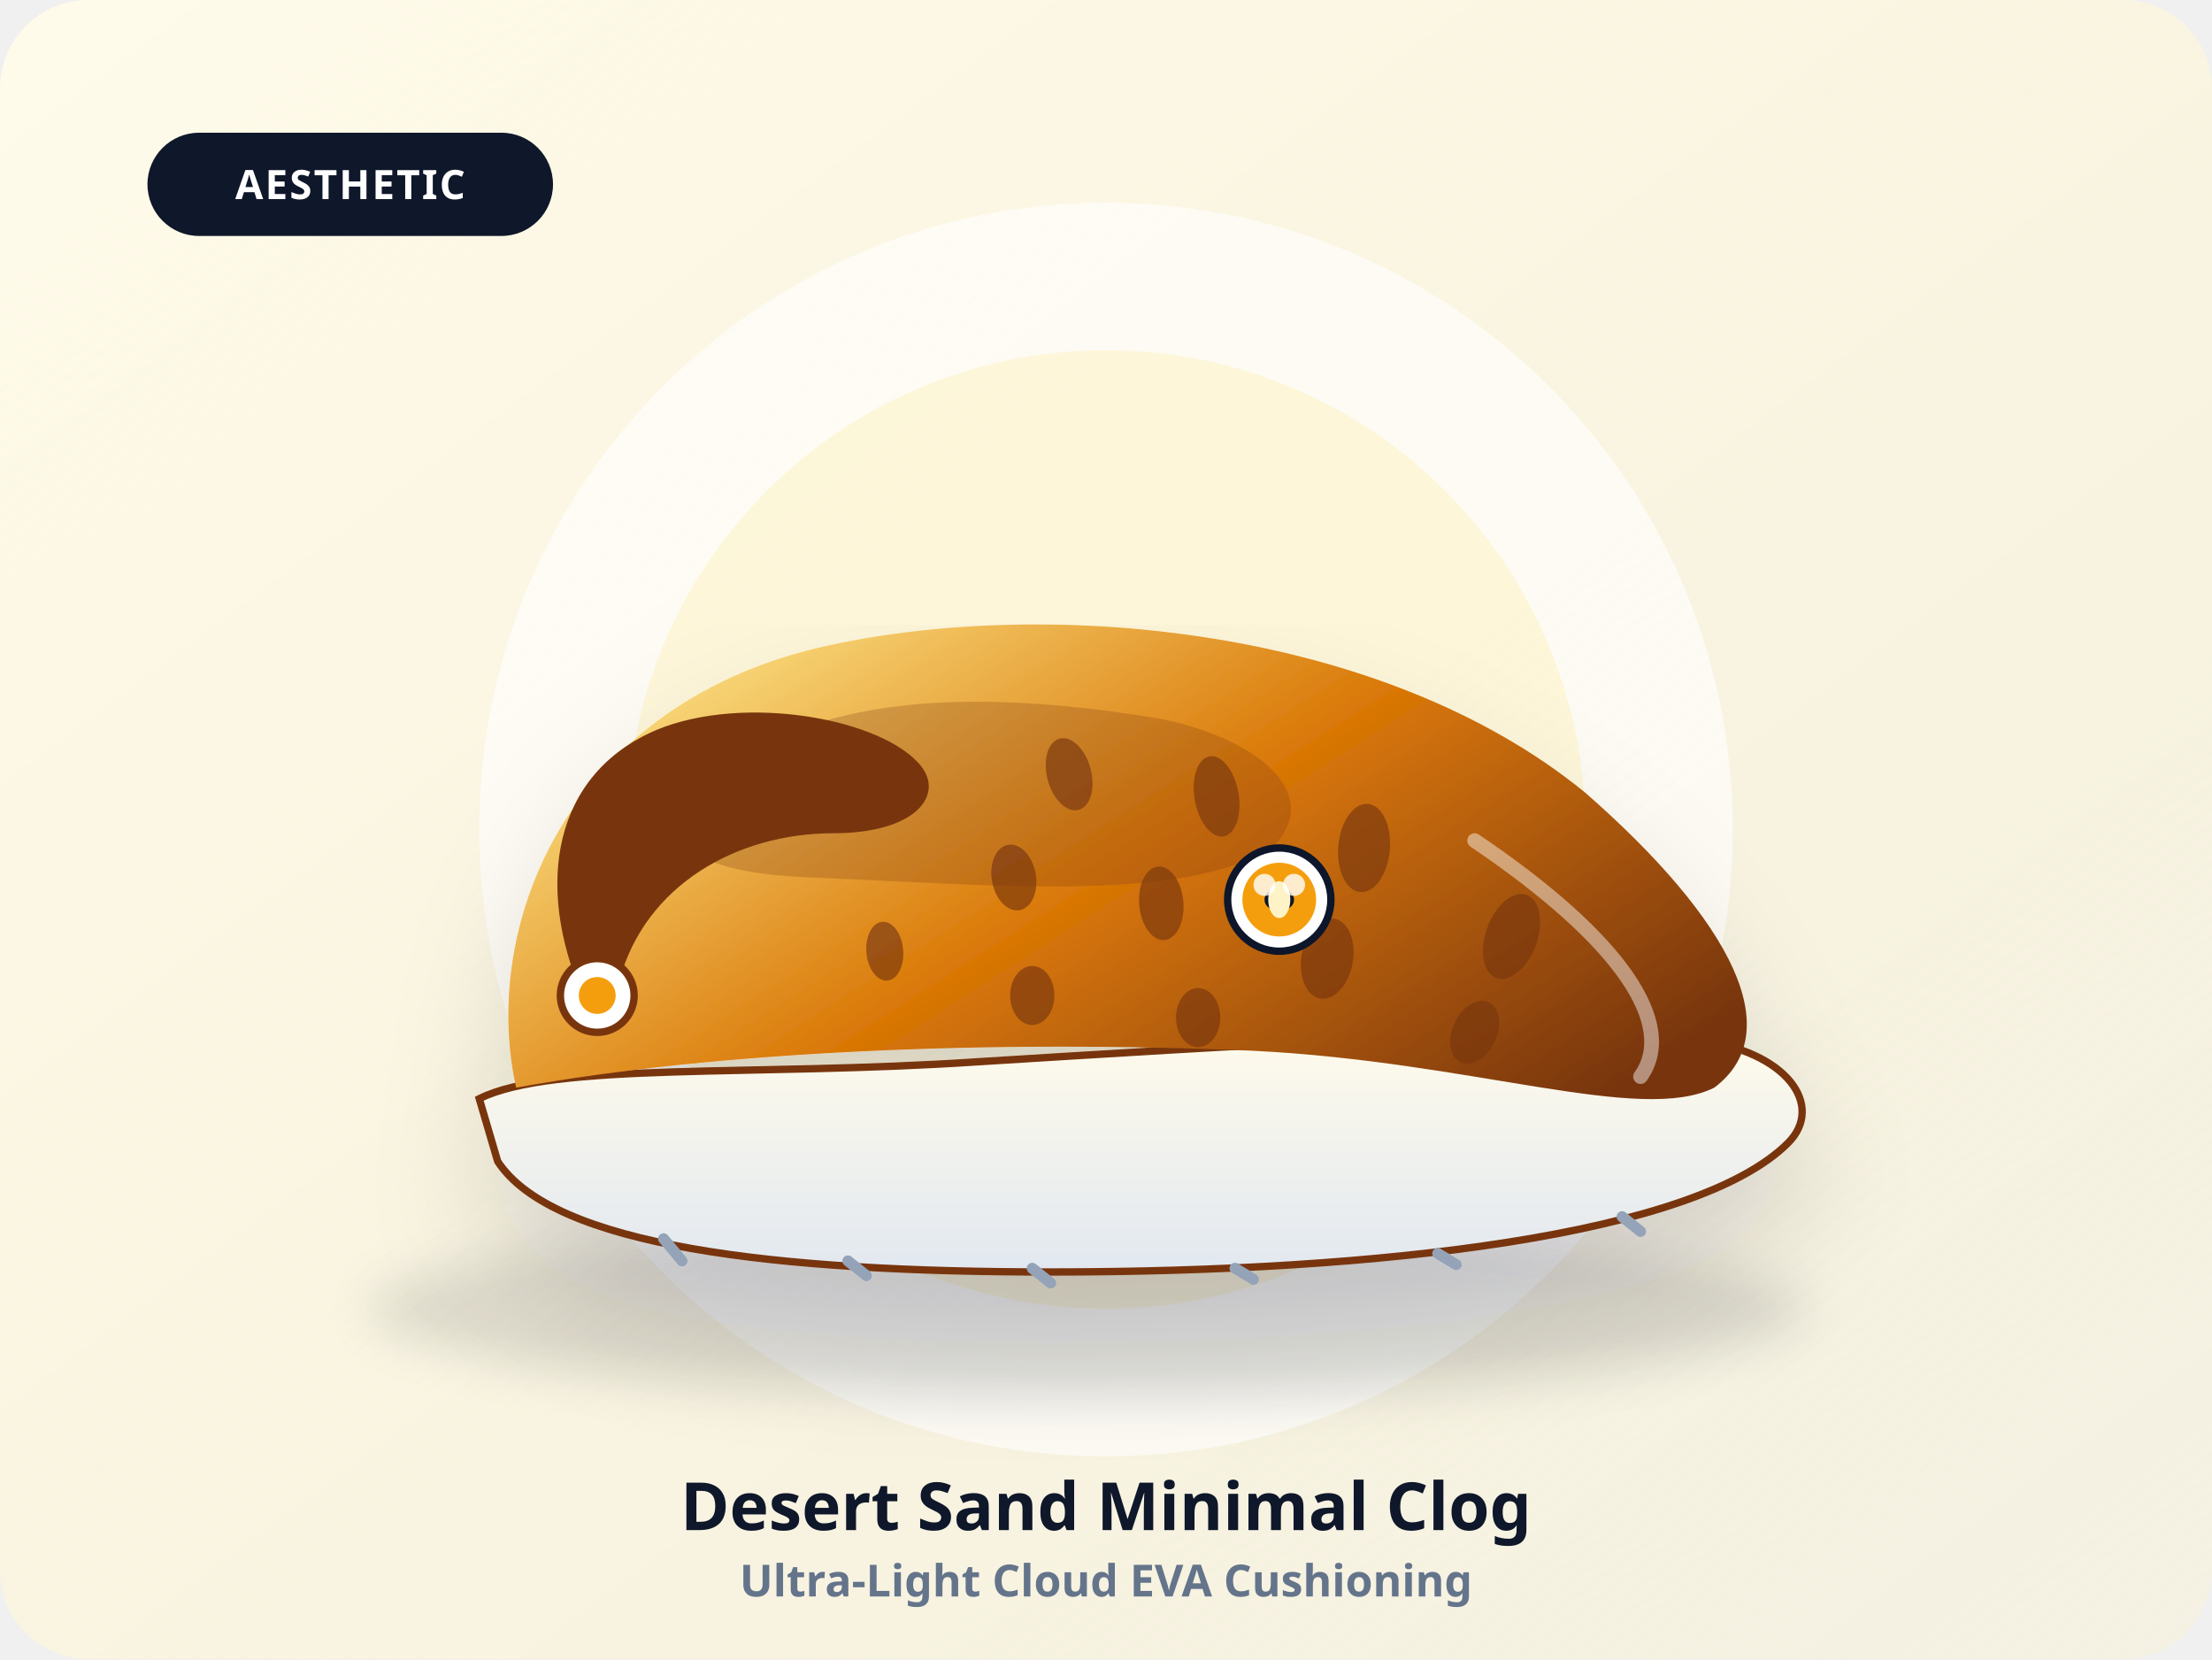
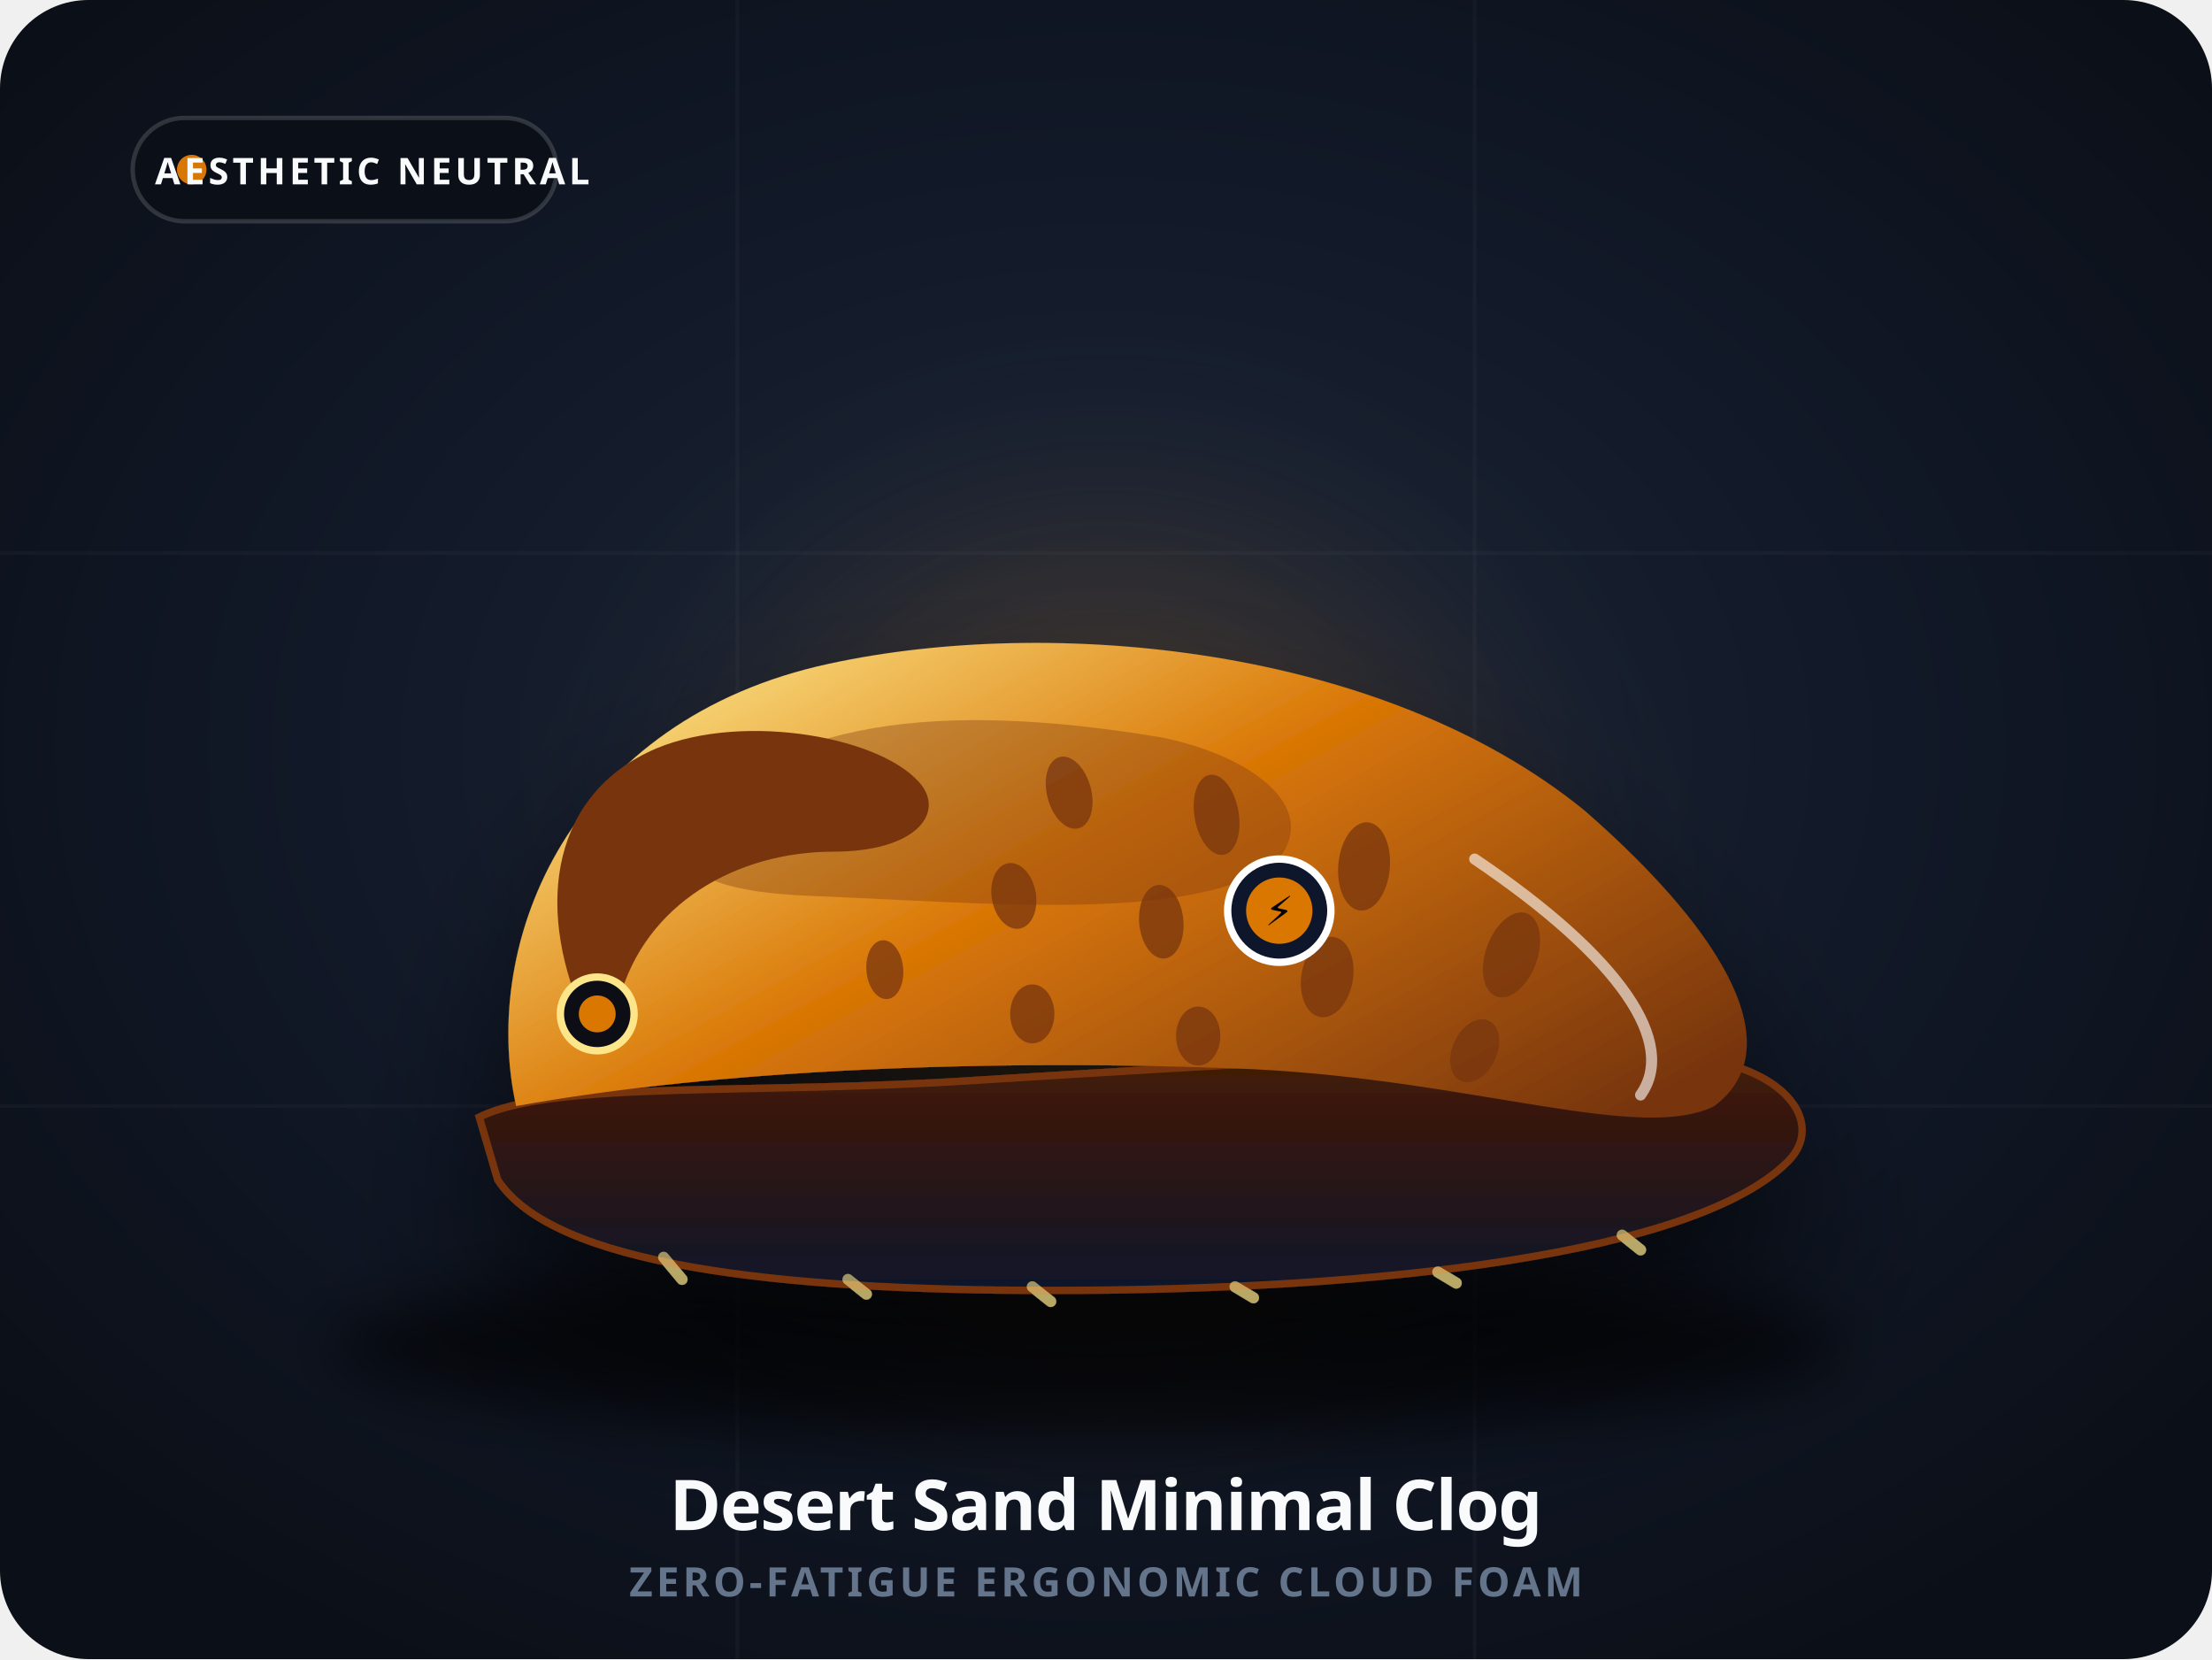
<svg xmlns="http://www.w3.org/2000/svg" viewBox="0 0 600 450" width="100%" height="100%">
  <defs>
-     <linearGradient id="bgGrad" x1="0%" y1="0%" x2="100%" y2="100%">
-       <stop offset="0%" stop-color="#FFFBEB" />
-       <stop offset="100%" stop-color="#FEF3C7" stop-opacity="0.3" />
-     </linearGradient>
-     <linearGradient id="clogBody" x1="0%" y1="20%" x2="100%" y2="80%">
+     <radialGradient id="studioDark" cx="50%" cy="45%" r="65%">
+       <stop offset="0%" stop-color="#1E293B" />
+       <stop offset="55%" stop-color="#111827" />
+       <stop offset="100%" stop-color="#0B0F17" />
+     </radialGradient>
+     <radialGradient id="neonHalo" cx="50%" cy="55%" r="50%">
+       <stop offset="0%" stop-color="#D97706" stop-opacity="0.35" />
+       <stop offset="60%" stop-color="#D97706" stop-opacity="0.08" />
+       <stop offset="100%" stop-color="#0B0F17" stop-opacity="0" />
+     </radialGradient>
+     <linearGradient id="clogBody" x1="0%" y1="15%" x2="100%" y2="85%">
      <stop offset="0%" stop-color="#FDE68A" />
-       <stop offset="50%" stop-color="#D97706" />
+       <stop offset="45%" stop-color="#D97706" />
      <stop offset="100%" stop-color="#78350F" />
    </linearGradient>
    <linearGradient id="soleGrad" x1="0%" y1="0%" x2="0%" y2="100%">
-       <stop offset="0%" stop-color="#FFFBEB" />
-       <stop offset="100%" stop-color="#E2E8F0" />
+       <stop offset="0%" stop-color="#451A03" />
+       <stop offset="100%" stop-color="#0F172A" />
    </linearGradient>
-     <filter id="shadow" x="-10%" y="-10%" width="130%" height="140%">
-       <feDropShadow dx="0" dy="18" stdDeviation="16" flood-color="#0F172A" flood-opacity="0.14" />
+     <filter id="floatShadow" x="-20%" y="-20%" width="140%" height="150%">
+       <feDropShadow dx="0" dy="24" stdDeviation="20" flood-color="#000000" flood-opacity="0.65" />
    </filter>
  </defs>
-   <rect width="600" height="450" fill="url(#bgGrad)" rx="24" />
-   <circle cx="300" cy="225" r="170" fill="#FFFFFF" opacity="0.6" />
-   <circle cx="300" cy="225" r="130" fill="#FDE68A" opacity="0.25" />
-   <g transform="translate(40, 36)">
-     <rect width="110" height="28" rx="14" fill="#0F172A" />
-     <text x="55" y="18" fill="#FFFFFF" font-family="'Plus Jakarta Sans', system-ui, sans-serif" font-size="11" font-weight="700" text-anchor="middle" letter-spacing="0.5">AESTHETIC</text>
+   <rect width="600" height="450" fill="url(#studioDark)" rx="24" />
+   <g stroke="rgba(255, 255, 255, 0.03)" stroke-width="1">
+     <line x1="0" y1="150" x2="600" y2="150" />
+     <line x1="0" y1="300" x2="600" y2="300" />
+     <line x1="200" y1="0" x2="200" y2="450" />
+     <line x1="400" y1="0" x2="400" y2="450" />
  </g>
-   <ellipse cx="295" cy="355" rx="195" ry="24" fill="#0F172A" opacity="0.12" filter="blur(6px)" />
-   <g filter="url(#shadow)" transform="translate(10, 0)">
+   <circle cx="300" cy="235" r="170" fill="url(#neonHalo)" />
+   <g transform="translate(36, 32)">
+     <rect width="115" height="28" rx="14" fill="#0B0F17" stroke="rgba(255, 255, 255, 0.15)" stroke-width="1.2" />
+     <circle cx="16" cy="14" r="4" fill="#D97706" />
+     <text x="65" y="18" fill="#F8FAFC" font-family="'Outfit', sans-serif" font-size="10" font-weight="800" text-anchor="middle" letter-spacing="1">AESTHETIC NEUTRAL</text>
+   </g>
+   <ellipse cx="295" cy="365" rx="205" ry="24" fill="#000000" opacity="0.6" filter="blur(8px)" />
+   <g filter="url(#floatShadow)" transform="translate(10, 5)">
    <path d="M 125 315               C 140 338, 200 345, 275 345               C 365 345, 450 335, 475 310               C 485 300, 475 285, 450 282               C 410 278, 320 284, 255 288               C 195 292, 140 288, 120 298               Z" fill="url(#soleGrad)" stroke="#78350F" stroke-width="2" />
-     <path d="M 170 336 L 175 342 M 220 342 L 225 346 M 270 344 L 275 348 M 325 344 L 330 347 M 380 340 L 385 343 M 430 330 L 435 334" stroke="#94A3B8" stroke-width="3" stroke-linecap="round" />
+     <path d="M 170 336 L 175 342 M 220 342 L 225 346 M 270 344 L 275 348 M 325 344 L 330 347 M 380 340 L 385 343 M 430 330 L 435 334" stroke="#FDE68A" stroke-width="3" stroke-linecap="round" opacity="0.6" />
    <path d="M 130 295               C 120 250, 145 190, 215 175               C 275 162, 365 170, 420 215               C 460 250, 475 280, 455 295               C 435 305, 390 288, 330 285               C 260 282, 185 285, 130 295 Z" fill="url(#clogBody)" />
-     <path d="M 175 220               C 200 190, 245 185, 305 195               C 330 200, 350 215, 335 230               C 310 245, 260 240, 210 238               C 185 237, 172 232, 175 220 Z" fill="#78350F" opacity="0.25" />
+     <path d="M 175 220               C 200 190, 245 185, 305 195               C 330 200, 350 215, 335 230               C 310 245, 260 240, 210 238               C 185 237, 172 232, 175 220 Z" fill="#78350F" opacity="0.35" />
    <path d="M 148 270               C 135 240, 140 210, 168 198               C 192 188, 230 195, 240 208               C 246 216, 238 226, 216 226               C 190 226, 165 240, 158 266 Z" fill="#78350F" />
-     <circle cx="152" cy="270" r="10" fill="#FFFFFF" stroke="#78350F" stroke-width="2" />
-     <circle cx="152" cy="270" r="5" fill="#F59E0B" />
-     <ellipse cx="280" cy="210" rx="6" ry="10" fill="#78350F" opacity="0.65" transform="rotate(-15 280 210)" />
-     <ellipse cx="320" cy="216" rx="6" ry="11" fill="#78350F" opacity="0.65" transform="rotate(-10 320 216)" />
-     <ellipse cx="360" cy="230" rx="7" ry="12" fill="#78350F" opacity="0.65" transform="rotate(5 360 230)" />
-     <ellipse cx="400" cy="254" rx="7" ry="12" fill="#78350F" opacity="0.65" transform="rotate(20 400 254)" />
-     <ellipse cx="265" cy="238" rx="6" ry="9" fill="#78350F" opacity="0.65" transform="rotate(-10 265 238)" />
-     <ellipse cx="305" cy="245" rx="6" ry="10" fill="#78350F" opacity="0.65" transform="rotate(-5 305 245)" />
-     <ellipse cx="350" cy="260" rx="7" ry="11" fill="#78350F" opacity="0.65" transform="rotate(10 350 260)" />
-     <ellipse cx="390" cy="280" rx="6" ry="9" fill="#78350F" opacity="0.65" transform="rotate(25 390 280)" />
-     <ellipse cx="230" cy="258" rx="5" ry="8" fill="#78350F" opacity="0.65" transform="rotate(-5 230 258)" />
-     <ellipse cx="270" cy="270" rx="6" ry="8" fill="#78350F" opacity="0.65" />
-     <ellipse cx="315" cy="276" rx="6" ry="8" fill="#78350F" opacity="0.65" />
-     <g transform="translate(325, 232)">
-       <circle cx="12" cy="12" r="14" fill="#FFFFFF" stroke="#0F172A" stroke-width="2" />
-       <circle cx="12" cy="12" r="10" fill="#F59E0B" />
-       <path d="M8 12 C8 8, 16 8, 16 12 C16 16, 8 16, 8 12 Z" fill="#0F172A" />
-       <ellipse cx="12" cy="12" rx="3" ry="5" fill="#FEF3C7" />
-       <circle cx="8" cy="8" r="3" fill="#FFFFFF" opacity="0.8" />
-       <circle cx="16" cy="8" r="3" fill="#FFFFFF" opacity="0.8" />
+     <circle cx="152" cy="270" r="10" fill="#0B0F17" stroke="#FDE68A" stroke-width="2" />
+     <circle cx="152" cy="270" r="5" fill="#D97706" />
+     <ellipse cx="280" cy="210" rx="6" ry="10" fill="#78350F" opacity="0.75" transform="rotate(-15 280 210)" />
+     <ellipse cx="320" cy="216" rx="6" ry="11" fill="#78350F" opacity="0.75" transform="rotate(-10 320 216)" />
+     <ellipse cx="360" cy="230" rx="7" ry="12" fill="#78350F" opacity="0.75" transform="rotate(5 360 230)" />
+     <ellipse cx="400" cy="254" rx="7" ry="12" fill="#78350F" opacity="0.75" transform="rotate(20 400 254)" />
+     <ellipse cx="265" cy="238" rx="6" ry="9" fill="#78350F" opacity="0.75" transform="rotate(-10 265 238)" />
+     <ellipse cx="305" cy="245" rx="6" ry="10" fill="#78350F" opacity="0.75" transform="rotate(-5 305 245)" />
+     <ellipse cx="350" cy="260" rx="7" ry="11" fill="#78350F" opacity="0.75" transform="rotate(10 350 260)" />
+     <ellipse cx="390" cy="280" rx="6" ry="9" fill="#78350F" opacity="0.75" transform="rotate(25 390 280)" />
+     <ellipse cx="230" cy="258" rx="5" ry="8" fill="#78350F" opacity="0.75" transform="rotate(-5 230 258)" />
+     <ellipse cx="270" cy="270" rx="6" ry="8" fill="#78350F" opacity="0.75" />
+     <ellipse cx="315" cy="276" rx="6" ry="8" fill="#78350F" opacity="0.75" />
+     <g transform="translate(325, 230)">
+       <circle cx="12" cy="12" r="14" fill="#0F172A" stroke="#FFFFFF" stroke-width="2" />
+       <circle cx="12" cy="12" r="9" fill="#D97706" />
+       <text x="12" y="16" fill="#000000" font-family="'Outfit', sans-serif" font-size="11" font-weight="900" text-anchor="middle">⚡</text>
    </g>
-     <path d="M 390 228 C 430 255, 445 278, 435 292" stroke="#FFFFFF" stroke-width="4" stroke-linecap="round" fill="none" opacity="0.45" />
+     <path d="M 390 228 C 430 255, 445 278, 435 292" stroke="#FFFFFF" stroke-width="3" stroke-linecap="round" fill="none" opacity="0.6" />
  </g>
-   <text x="300" y="415" font-family="'Plus Jakarta Sans', system-ui, sans-serif" font-size="18" font-weight="800" fill="#0F172A" text-anchor="middle">Desert Sand Minimal Clog</text>
-   <text x="300" y="433" font-family="'Plus Jakarta Sans', system-ui, sans-serif" font-size="12" font-weight="600" fill="#64748B" text-anchor="middle">Ultra-Light Cloud EVA Cushioning</text>
+   <text x="300" y="415" font-family="'Outfit', sans-serif" font-size="19" font-weight="800" fill="#F8FAFC" text-anchor="middle" letter-spacing="-0.3">Desert Sand Minimal Clog</text>
+   <text x="300" y="433" font-family="'Plus Jakarta Sans', sans-serif" font-size="11" font-weight="700" fill="#64748B" text-anchor="middle" letter-spacing="1">ZERO-FATIGUE ERGONOMIC CLOUD FOAM</text>
</svg>
